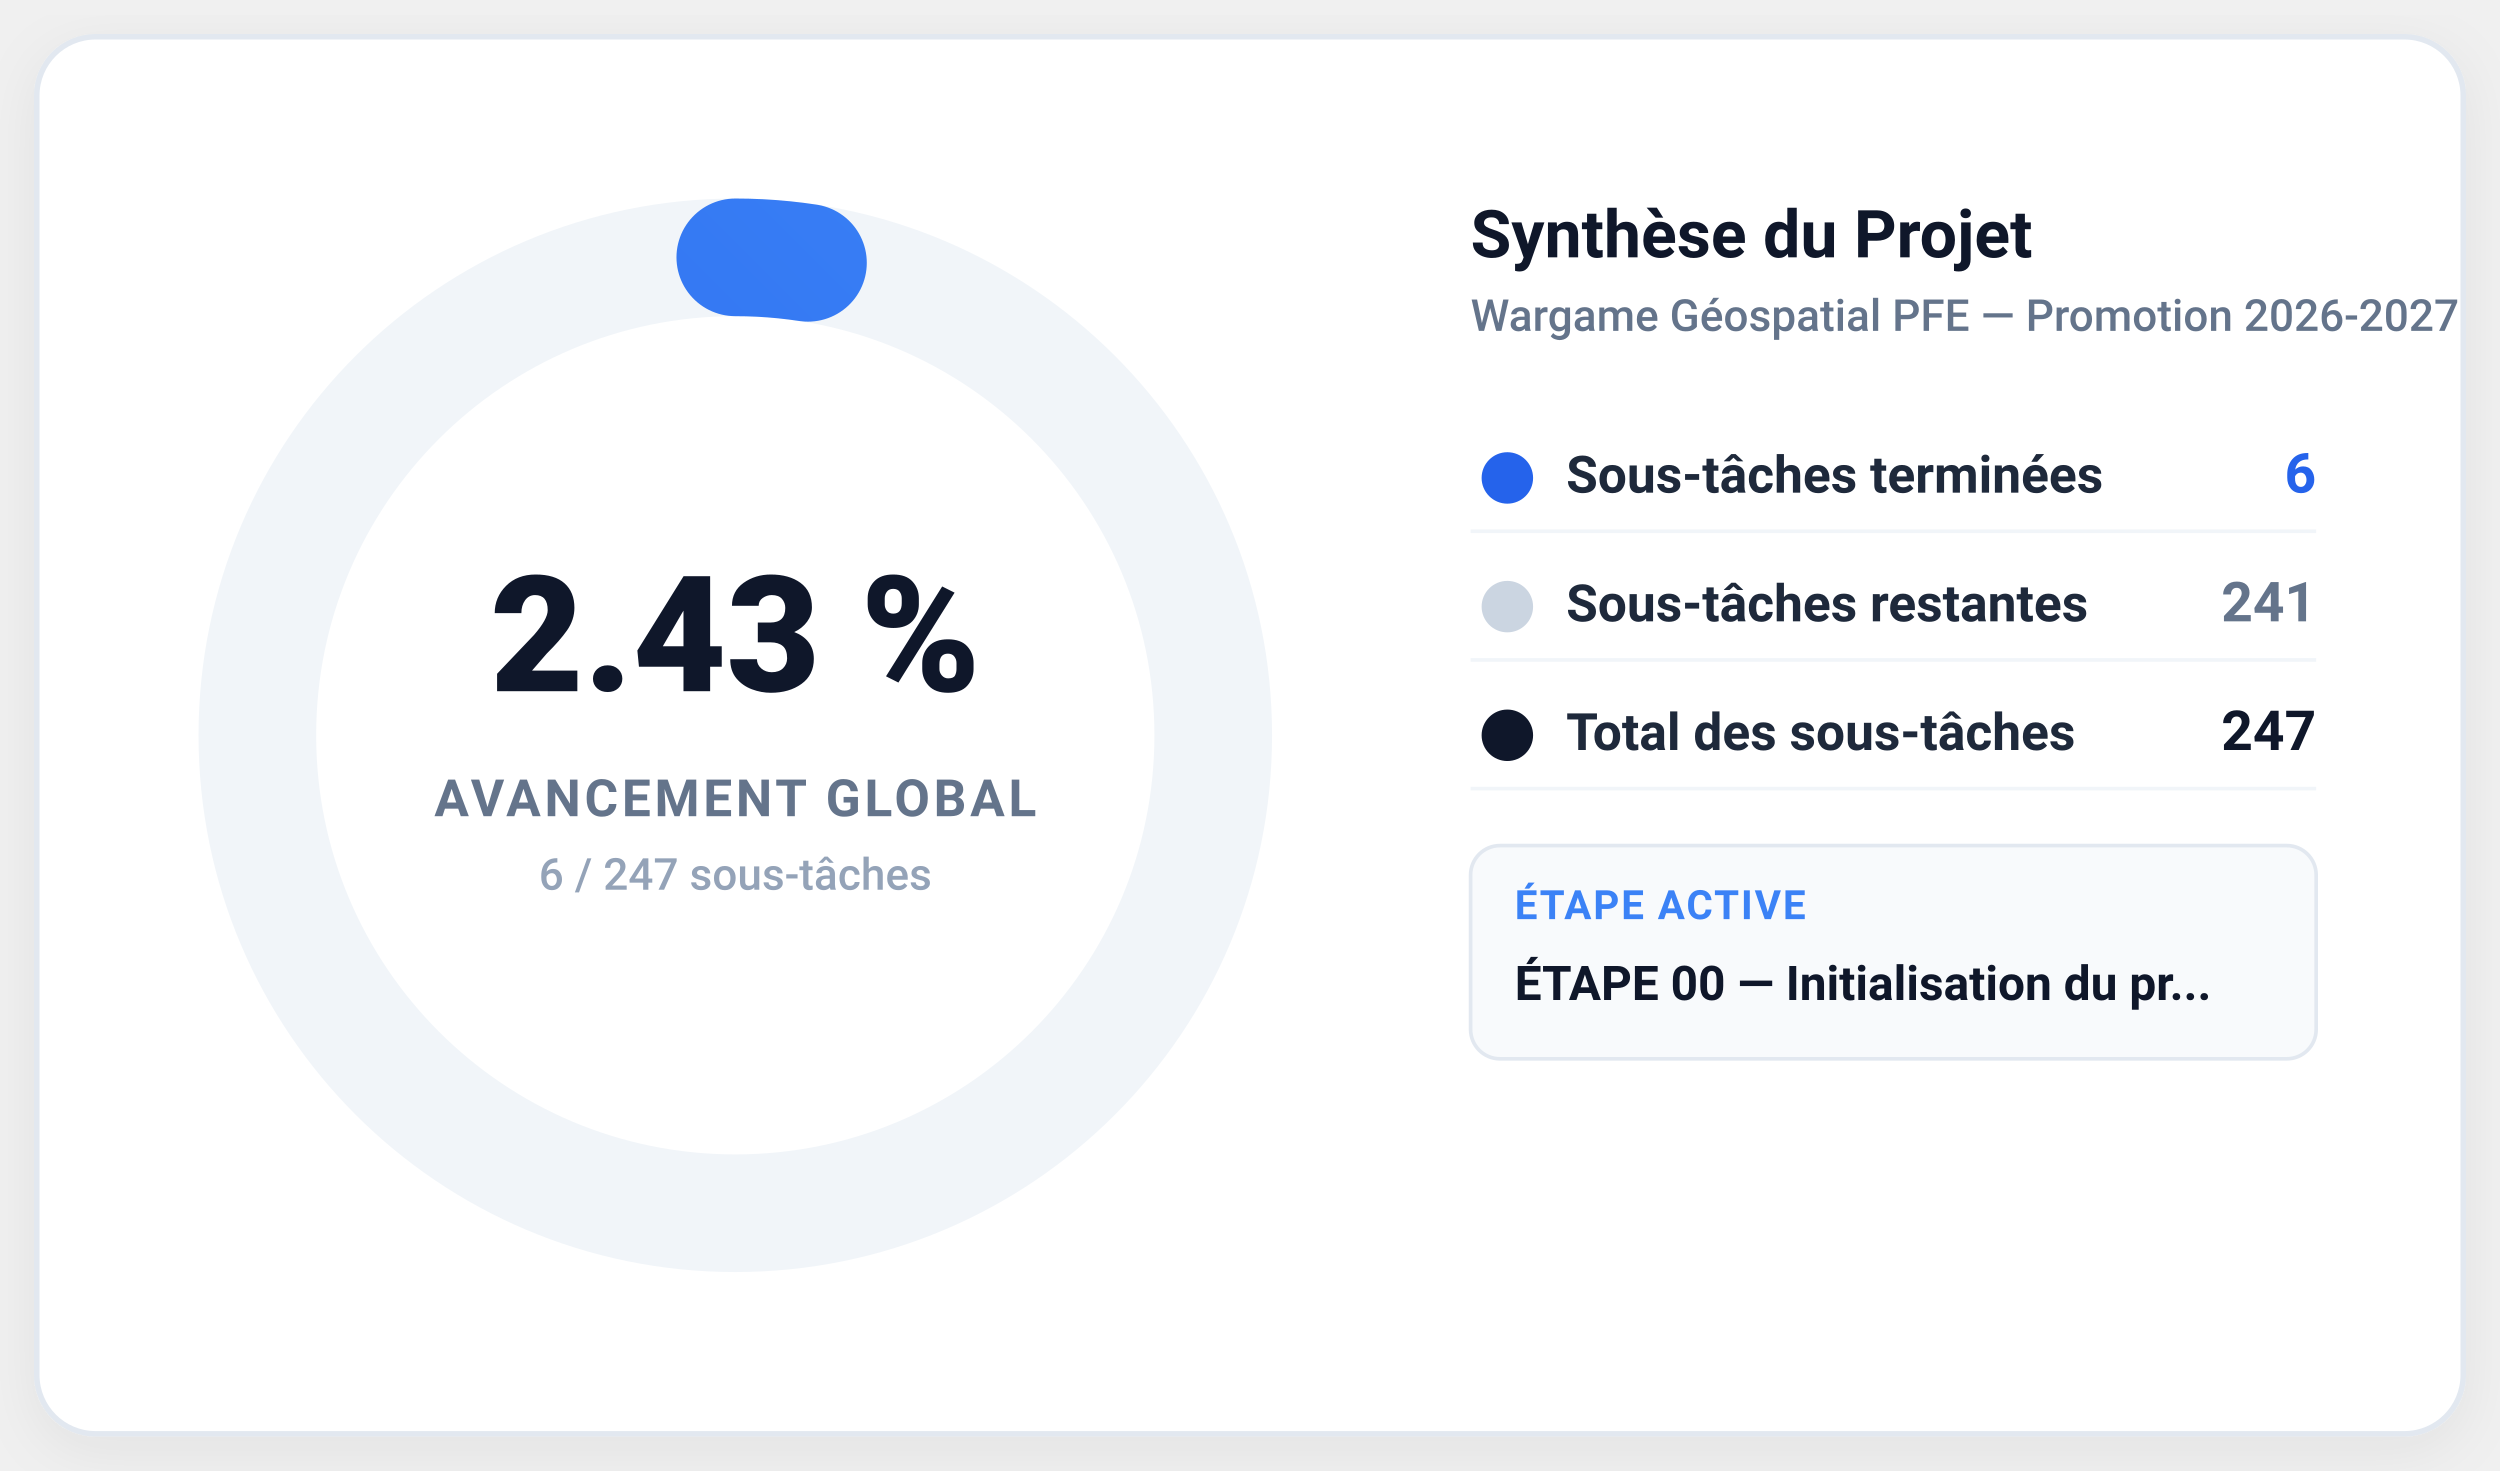
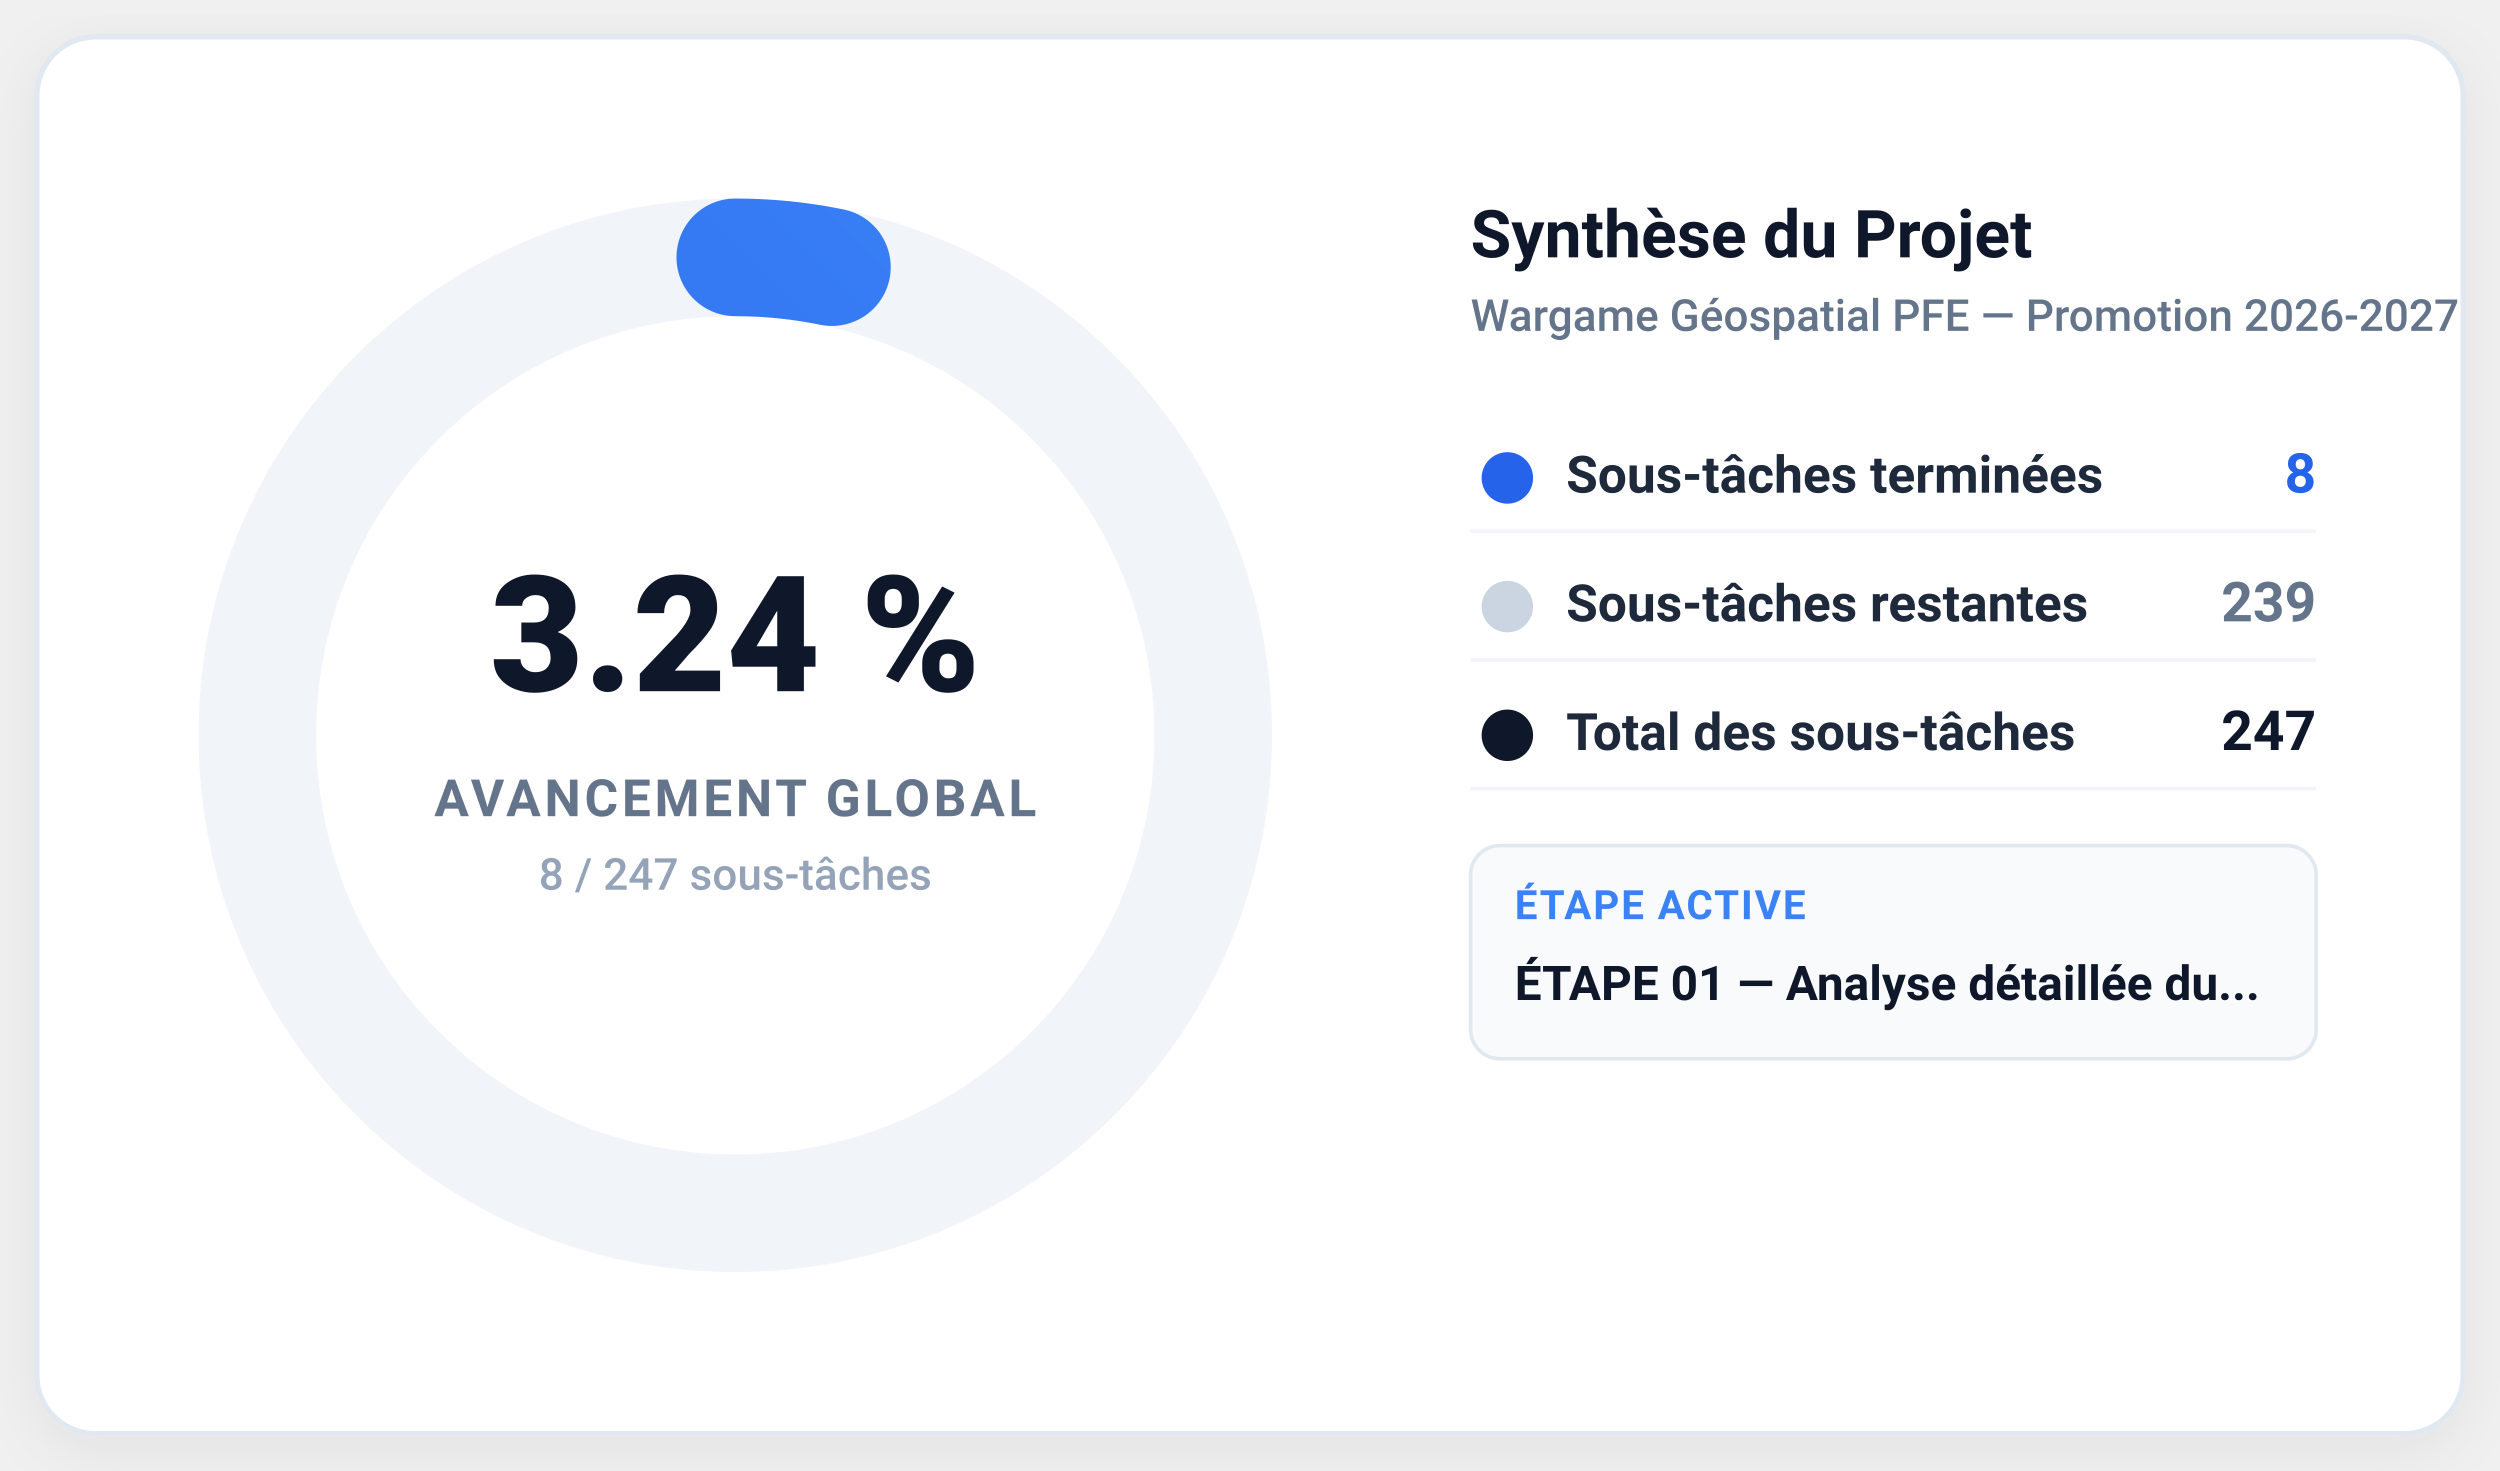
<svg xmlns="http://www.w3.org/2000/svg" viewBox="0 0 680 400" width="680" height="400" style="background:#ffffff; font-family:-apple-system, BlinkMacSystemFont, 'Segoe UI', Roboto, Helvetica, Arial, sans-serif;">
  <defs>
    <filter id="card-shadow" x="-5%" y="-5%" width="110%" height="110%">
      <feDropShadow dx="0" dy="4" stdDeviation="8" flood-color="#0f172a" flood-opacity="0.06" />
    </filter>
    <linearGradient id="progress-grad" x1="0%" y1="0%" x2="100%" y2="100%">
      <stop offset="0%" stop-color="#2563eb" />
      <stop offset="100%" stop-color="#3b82f6" />
    </linearGradient>
  </defs>
  <rect x="10" y="10" width="660" height="380" rx="16" fill="#ffffff" stroke="#e2e8f0" stroke-width="1.5" filter="url(#card-shadow)" />
  <circle cx="200" cy="200" r="130" fill="none" stroke="#f1f5f9" stroke-width="32" />
-   <circle cx="200" cy="200" r="130" fill="none" stroke="url(#progress-grad)" stroke-width="32" stroke-dasharray="816.814" stroke-dashoffset="796.972" stroke-linecap="round" transform="rotate(-90 200 200)" />
-   <text x="200" y="188" text-anchor="middle" font-size="44" font-weight="800" fill="#0f172a">2.43 %</text>
+   <circle cx="200" cy="200" r="130" fill="none" stroke="url(#progress-grad)" stroke-width="32" stroke-dasharray="816.814" stroke-dashoffset="790.359" stroke-linecap="round" transform="rotate(-90 200 200)" />
+   <text x="200" y="188" text-anchor="middle" font-size="44" font-weight="800" fill="#0f172a">3.24 %</text>
  <text x="200" y="222" text-anchor="middle" font-size="14" font-weight="600" fill="#64748b" letter-spacing="1">AVANCEMENT GLOBAL</text>
-   <text x="200" y="242" text-anchor="middle" font-size="12" font-weight="500" fill="#94a3b8">6 / 247 sous-tâches</text>
+   <text x="200" y="242" text-anchor="middle" font-size="12" font-weight="500" fill="#94a3b8">8 / 247 sous-tâches</text>
  <g transform="translate(400, 70)">
    <text x="0" y="0" font-size="18" font-weight="700" fill="#0f172a">Synthèse du Projet</text>
    <text x="0" y="20" font-size="12" font-weight="500" fill="#64748b">Wargame Géospatial PFE — Promotion 2026-2027</text>
    <g transform="translate(0, 50)">
      <circle cx="10" cy="10" r="7" fill="#2563eb" />
      <text x="26" y="14" font-size="14" font-weight="600" fill="#1e293b">Sous-tâches terminées</text>
-       <text x="230" y="14" font-size="15" font-weight="700" fill="#2563eb" text-anchor="end">6</text>
+       <text x="230" y="14" font-size="15" font-weight="700" fill="#2563eb" text-anchor="end">8</text>
      <rect x="0" y="24" width="230" height="1" fill="#f1f5f9" />
    </g>
    <g transform="translate(0, 85)">
      <circle cx="10" cy="10" r="7" fill="#cbd5e1" />
      <text x="26" y="14" font-size="14" font-weight="600" fill="#1e293b">Sous-tâches restantes</text>
-       <text x="230" y="14" font-size="15" font-weight="700" fill="#64748b" text-anchor="end">241</text>
+       <text x="230" y="14" font-size="15" font-weight="700" fill="#64748b" text-anchor="end">239</text>
      <rect x="0" y="24" width="230" height="1" fill="#f1f5f9" />
    </g>
    <g transform="translate(0, 120)">
      <circle cx="10" cy="10" r="7" fill="#0f172a" />
      <text x="26" y="14" font-size="14" font-weight="600" fill="#1e293b">Total des sous-tâches</text>
      <text x="230" y="14" font-size="15" font-weight="700" fill="#0f172a" text-anchor="end">247</text>
      <rect x="0" y="24" width="230" height="1" fill="#f1f5f9" />
    </g>
    <g transform="translate(0, 160)">
      <rect x="0" y="0" width="230" height="58" rx="8" fill="#f8fafc" stroke="#e2e8f0" stroke-width="1" />
      <text x="12" y="20" font-size="11" font-weight="700" fill="#3b82f6" letter-spacing="0.5">ÉTAPE ACTIVE</text>
-       <text x="12" y="42" font-size="13" font-weight="700" fill="#0f172a">ÉTAPE 00 — Initialisation du pr...</text>
+       <text x="12" y="42" font-size="13" font-weight="700" fill="#0f172a">ÉTAPE 01 — Analyse détaillée du...</text>
    </g>
  </g>
</svg>
